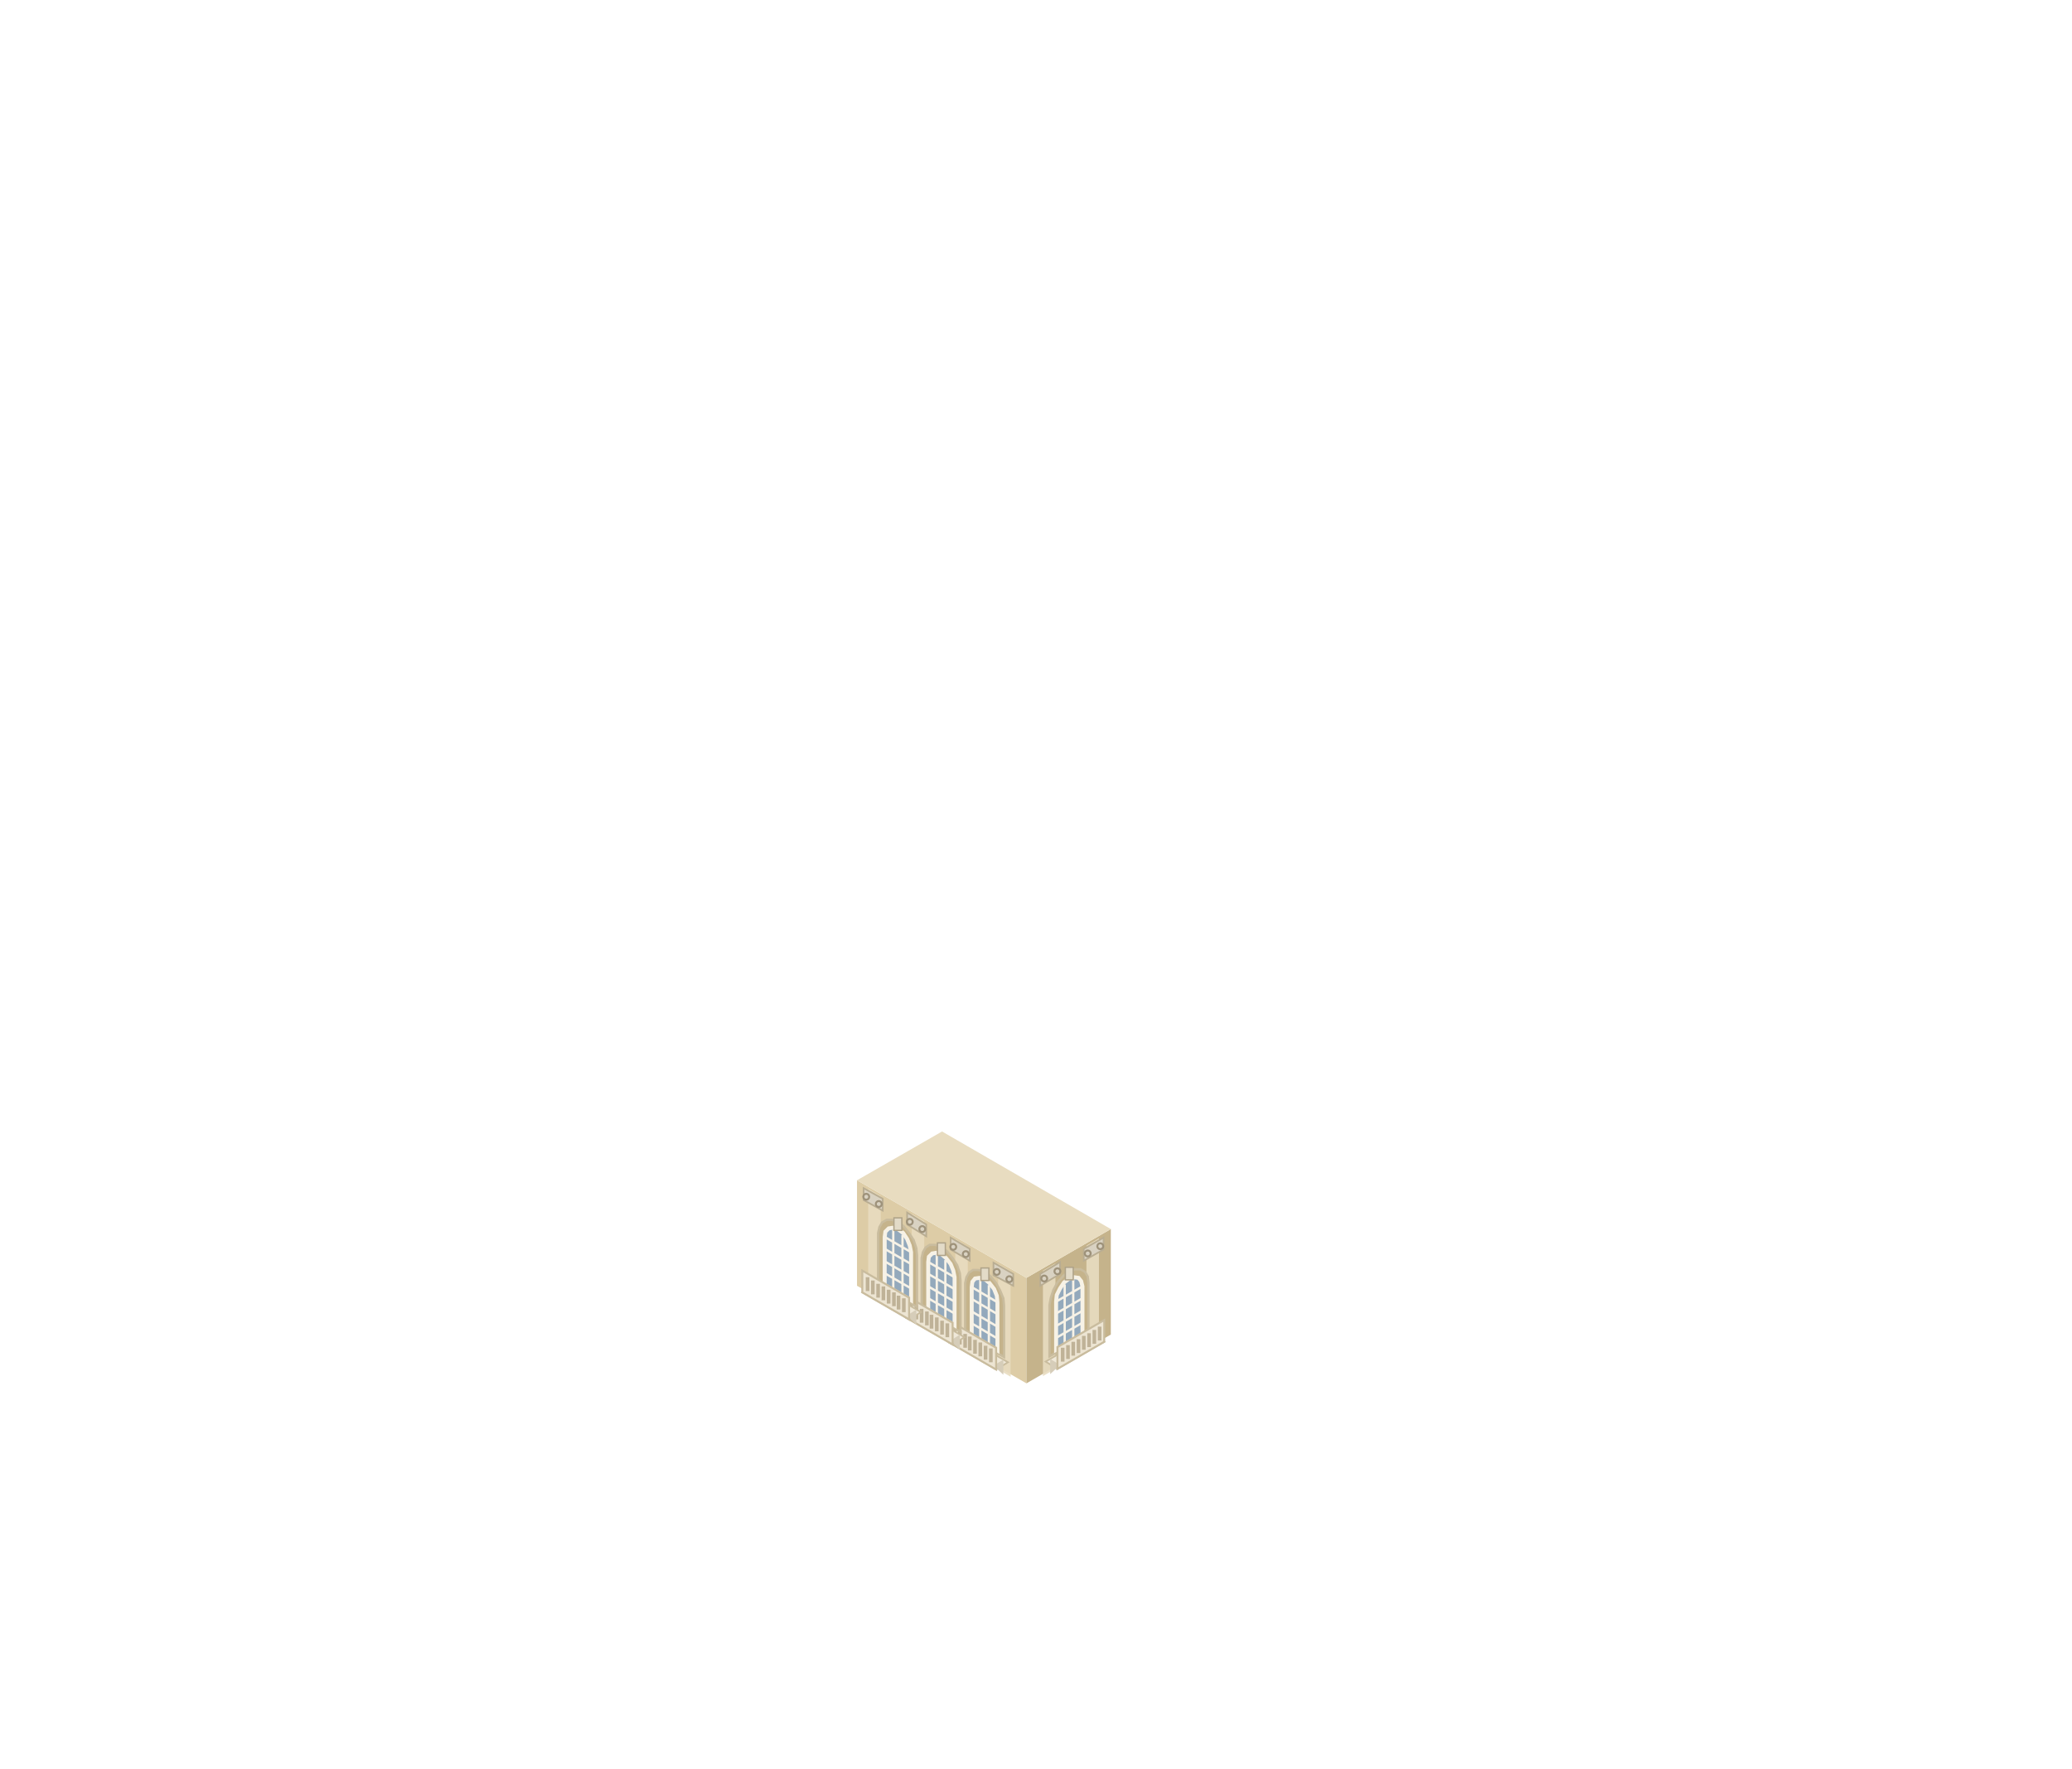
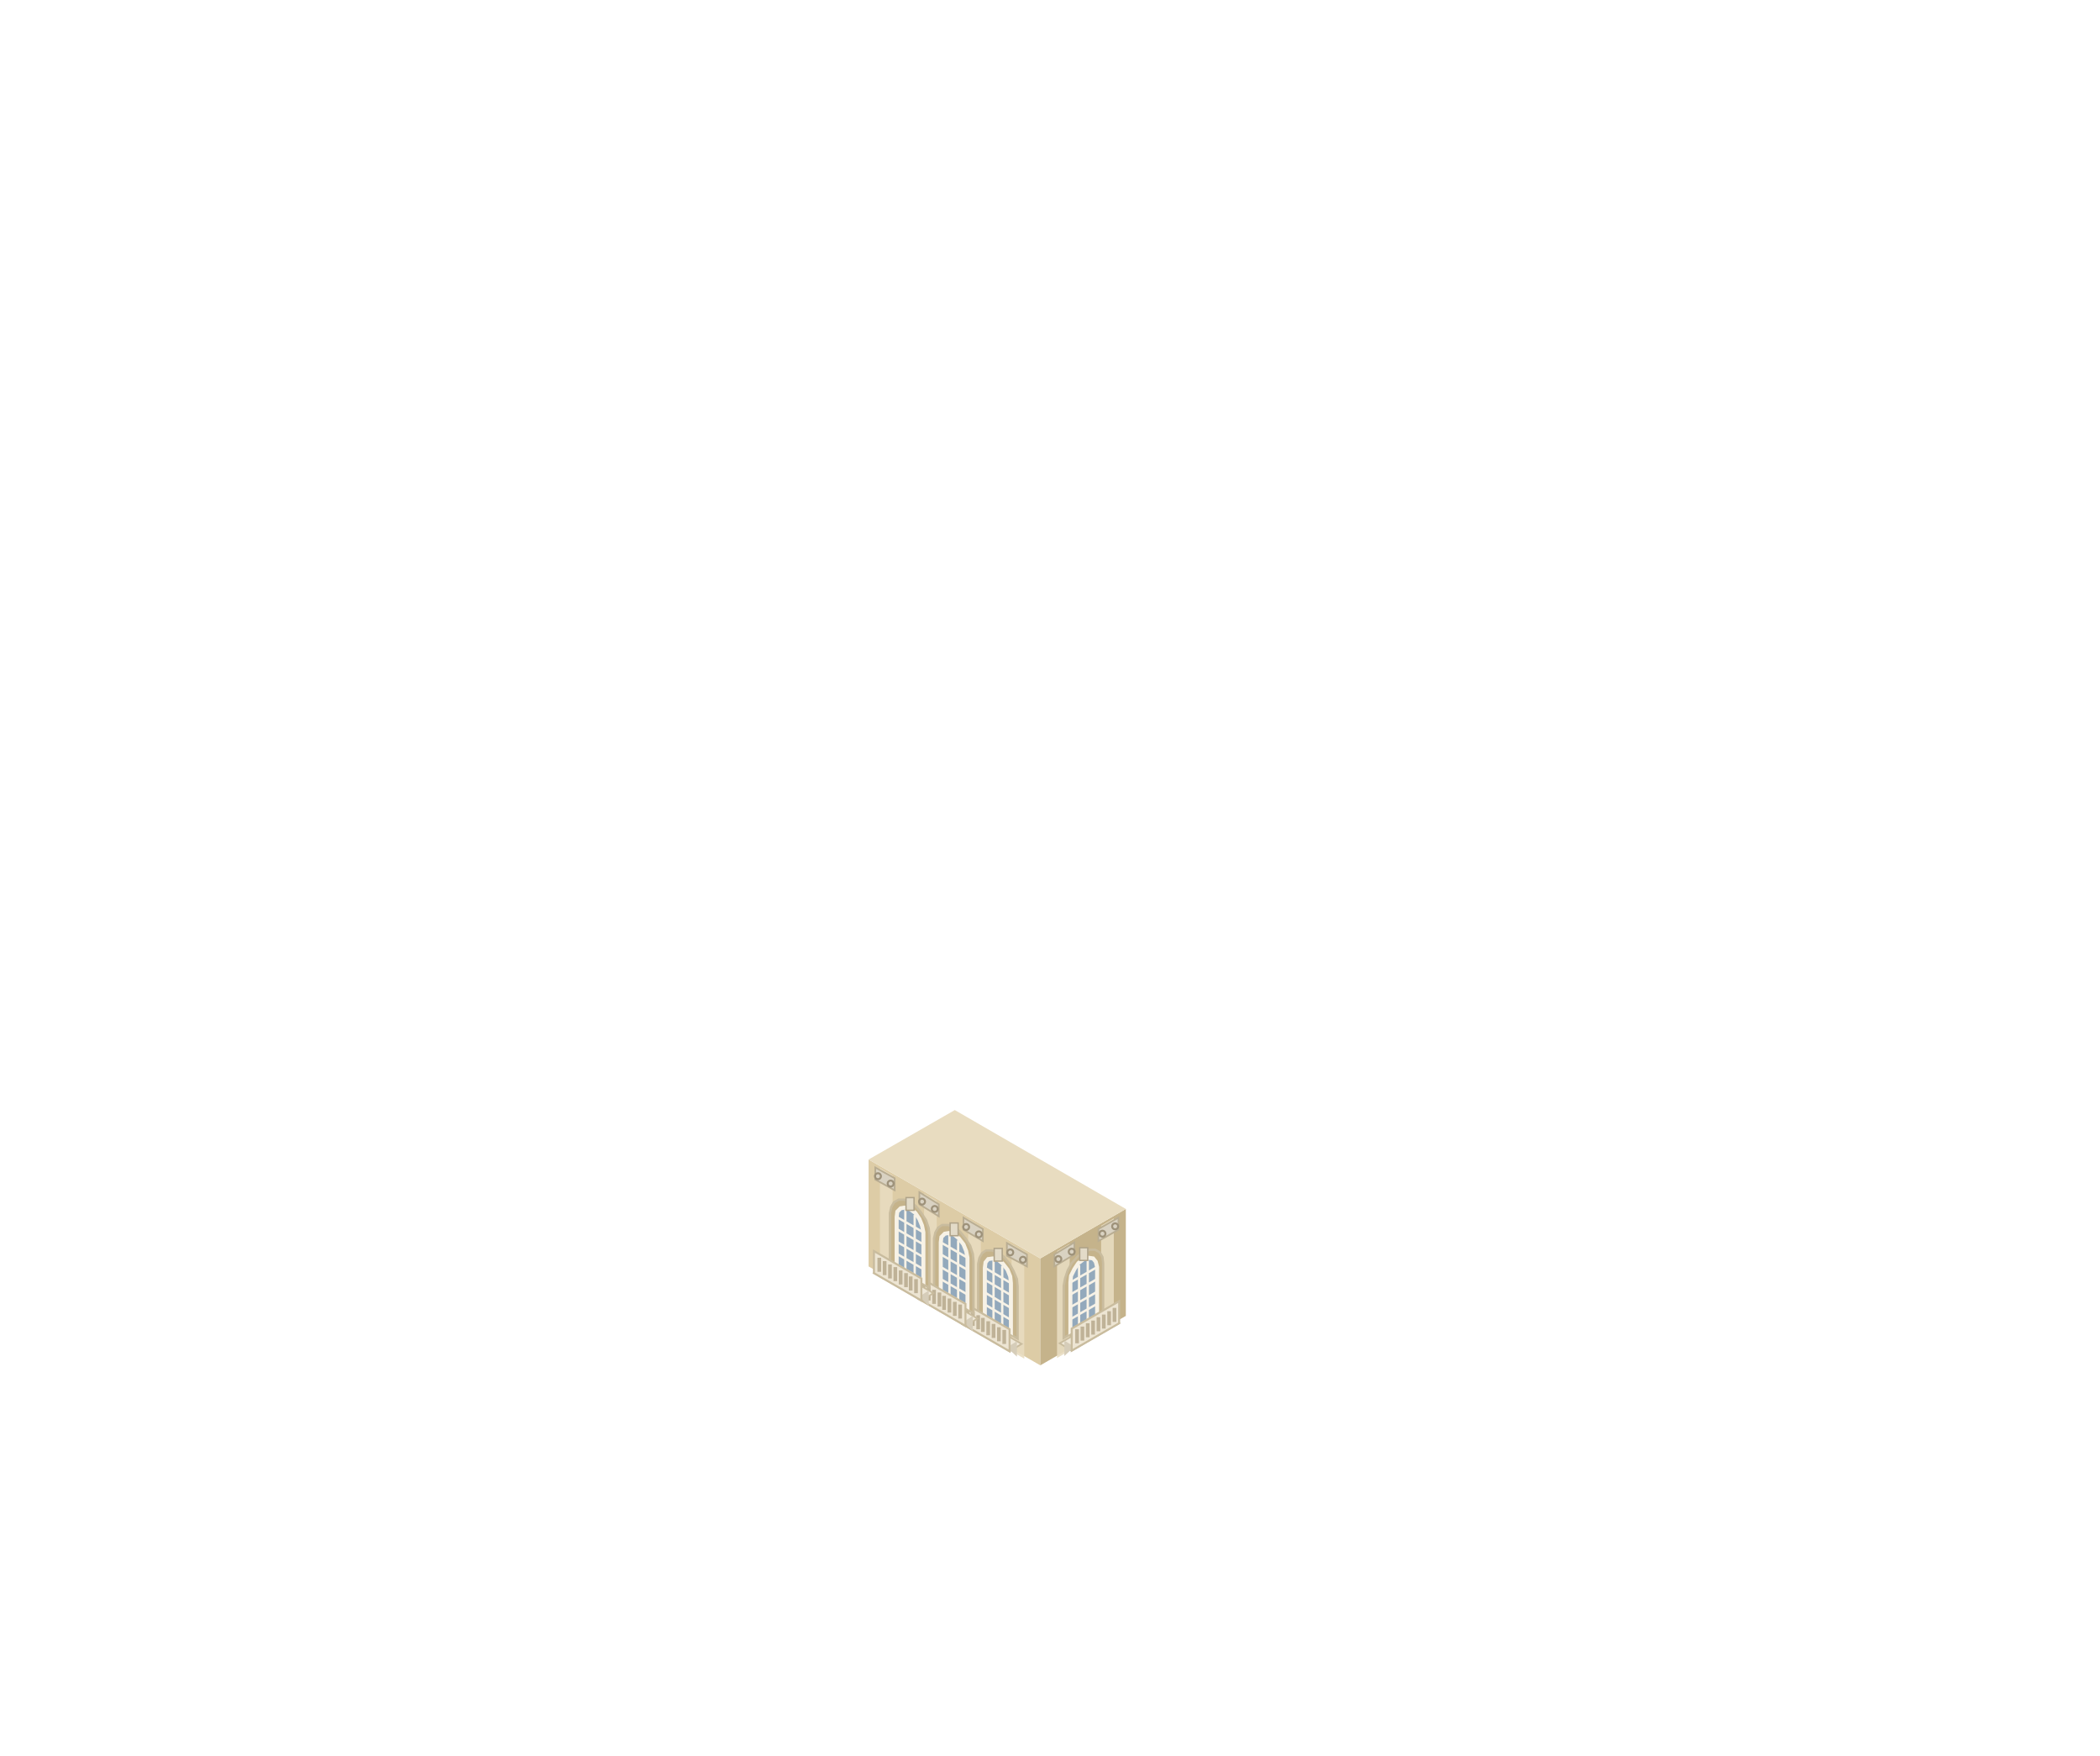
- <svg xmlns="http://www.w3.org/2000/svg" viewBox="273.7 152.7 314.3 268.2" width="628.6" height="536.4">
+ <svg xmlns="http://www.w3.org/2000/svg" viewBox="273.7 158.2 314.3 262.7" width="628.6" height="525.4">
  <defs>
    <linearGradient id="iso-glass-l" x1="0" y1="0" x2="0" y2="1">
      <stop offset="0" stop-color="#B9D2EA" />
      <stop offset="1" stop-color="#8FB1D4" />
    </linearGradient>
    <linearGradient id="iso-glass-r" x1="0" y1="0" x2="0" y2="1">
      <stop offset="0" stop-color="#7F9FC2" />
      <stop offset="1" stop-color="#617FA3" />
    </linearGradient>
  </defs>
  <polygon points="429.4,362.5 403.7,347.7 403.7,331.7 429.4,346.5" fill="#DDCCA6" />
  <polygon points="427,361.5 425.1,360.4 425.1,344.4 427,345.5" fill="#E8DCC0" opacity="0.9" />
  <polygon points="427.4,347.7 424.4,346.1 424.4,344.2 427.4,345.9" fill="#D9D2C2" stroke="#B9AD92" stroke-width="0.25" />
  <circle cx="426.8" cy="346.7" r="0.45" fill="none" stroke="#9E927A" stroke-width="0.3" />
  <circle cx="424.9" cy="345.6" r="0.45" fill="none" stroke="#9E927A" stroke-width="0.3" />
  <polygon points="420.5,357.8 418.6,356.6 418.6,340.6 420.5,341.8" fill="#E8DCC0" opacity="0.9" />
  <polygon points="420.8,343.9 417.9,342.2 417.9,340.4 420.8,342.1" fill="#D9D2C2" stroke="#B9AD92" stroke-width="0.25" />
  <circle cx="420.2" cy="342.9" r="0.45" fill="none" stroke="#9E927A" stroke-width="0.3" />
  <circle cx="418.3" cy="341.8" r="0.45" fill="none" stroke="#9E927A" stroke-width="0.3" />
  <polygon points="413.9,353.9 412,352.8 412,336.8 413.9,337.9" fill="#E8DCC0" opacity="0.9" />
  <polygon points="414.2,340.2 411.3,338.4 411.3,336.6 414.2,338.4" fill="#D9D2C2" stroke="#B9AD92" stroke-width="0.25" />
  <circle cx="413.6" cy="339.1" r="0.45" fill="none" stroke="#9E927A" stroke-width="0.3" />
  <circle cx="411.7" cy="338" r="0.45" fill="none" stroke="#9E927A" stroke-width="0.3" />
  <polygon points="407.3,350.1 405.4,349 405.4,333 407.3,334.1" fill="#E8DCC0" opacity="0.9" />
  <polygon points="407.6,336.3 404.7,334.7 404.7,332.9 407.6,334.5" fill="#D9D2C2" stroke="#B9AD92" stroke-width="0.25" />
  <circle cx="407" cy="335.3" r="0.45" fill="none" stroke="#9E927A" stroke-width="0.3" />
  <circle cx="405.1" cy="334.2" r="0.45" fill="none" stroke="#9E927A" stroke-width="0.3" />
  <polygon points="426,358.5 420.1,355.1 420.1,347.3 420.3,346.4 420.7,345.7 421.3,345.3 422.1,345.3 423.1,345.6 424,346.3 424.8,347.3 425.4,348.4 425.9,349.6 426,350.7" fill="#C5B38B" stroke="#C9BC9E" stroke-width="0.35" />
  <polygon points="425,357.5 421.1,355.2 421.1,347.9 421.2,347.1 421.6,346.6 422.3,346.5 423.1,346.7 423.8,347.3 424.5,348.2 424.9,349.2 425,350.2" fill="#93A9BC" stroke="#F7F2E6" stroke-width="0.6" />
  <path d="M423.7 356.8V347.6M422.4 356V346.8M425 355.7L421.1 353.4M425 353.9L421.1 351.6M425 352L421.1 349.7M425 350.2L421.1 347.9" stroke="#F7F2E6" stroke-width="0.35" />
  <rect x="422.5" y="345" width="1.2" height="1.9" fill="#E3DBC8" stroke="#AFA389" stroke-width="0.2" />
  <polygon points="426.6,359.3 419.5,355.2 417.7,356.3 424.8,360.4" fill="#EFE8D8" stroke="#C9BC9E" stroke-width="0.25" />
  <polygon points="424.4,359.8 425.9,358.9 425.9,361.2" fill="#D6CDB9" />
  <polygon points="418.7,356.5 420.2,355.6 420.2,357.9" fill="#D6CDB9" />
  <polygon points="424.8,360.4 417.7,356.3 417.7,353 424.8,357.1" fill="#EDE5D3" stroke="#C9BC9E" stroke-width="0.3" />
  <path d="M424 359.3V357.2M423.2 358.9V356.8M422.4 358.4V356.3M421.6 358V355.9M420.8 357.5V355.4M420.1 357.1V355M419.3 356.6V354.5M418.5 356.1V354" stroke="#BFB297" stroke-width="0.55" />
  <polygon points="419.4,354.7 413.5,351.3 413.5,343.5 413.7,342.6 414.1,341.9 414.7,341.5 415.6,341.5 416.5,341.8 417.4,342.5 418.2,343.5 418.9,344.6 419.3,345.8 419.4,346.9" fill="#C5B38B" stroke="#C9BC9E" stroke-width="0.35" />
  <polygon points="418.5,353.7 414.5,351.4 414.5,344.1 414.6,343.3 415.1,342.8 415.7,342.7 416.5,342.9 417.2,343.5 417.9,344.4 418.3,345.4 418.5,346.4" fill="#93A9BC" stroke="#F7F2E6" stroke-width="0.6" />
  <path d="M417.1 353V343.8M415.8 352.2V343M418.5 351.9L414.5 349.6M418.5 350.1L414.5 347.8M418.5 348.2L414.5 345.9M418.5 346.4L414.5 344.1" stroke="#F7F2E6" stroke-width="0.35" />
  <rect x="415.9" y="341.2" width="1.2" height="1.9" fill="#E3DBC8" stroke="#AFA389" stroke-width="0.2" />
  <polygon points="420,355.5 412.9,351.4 411.1,352.5 418.2,356.6" fill="#EFE8D8" stroke="#C9BC9E" stroke-width="0.25" />
  <polygon points="417.9,356 419.3,355.1 419.3,357.4" fill="#D6CDB9" />
  <polygon points="412.1,352.7 413.6,351.8 413.6,354.1" fill="#D6CDB9" />
  <polygon points="418.2,356.6 411.1,352.5 411.1,349.2 418.2,353.3" fill="#EDE5D3" stroke="#C9BC9E" stroke-width="0.3" />
  <path d="M417.4 355.5V353.4M416.6 355.1V353M415.8 354.6V352.5M415 354.2V352.1M414.3 353.7V351.6M413.5 353.3V351.2M412.7 352.8V350.7M411.9 352.3V350.2" stroke="#BFB297" stroke-width="0.55" />
  <polygon points="412.8,350.9 406.9,347.5 406.9,339.7 407.1,338.8 407.5,338.1 408.2,337.7 409,337.7 409.9,338 410.8,338.7 411.6,339.7 412.3,340.8 412.7,342 412.8,343.1" fill="#C5B38B" stroke="#C9BC9E" stroke-width="0.35" />
  <polygon points="411.9,349.9 407.9,347.6 407.9,340.3 408,339.5 408.5,339 409.1,338.9 409.9,339.1 410.7,339.7 411.3,340.6 411.7,341.6 411.9,342.6" fill="#93A9BC" stroke="#F7F2E6" stroke-width="0.6" />
  <path d="M410.6 349.2V340M409.2 348.4V339.2M411.9 348.1L407.9 345.8M411.9 346.3L407.9 344M411.9 344.4L407.9 342.1M411.9 342.6L407.9 340.3" stroke="#F7F2E6" stroke-width="0.35" />
  <rect x="409.3" y="337.4" width="1.2" height="1.9" fill="#E3DBC8" stroke="#AFA389" stroke-width="0.2" />
  <polygon points="413.4,351.7 406.3,347.6 404.5,348.7 411.6,352.8" fill="#EFE8D8" stroke="#C9BC9E" stroke-width="0.25" />
  <polygon points="411.3,352.2 412.7,351.3 412.7,353.6" fill="#D6CDB9" />
  <polygon points="405.6,348.9 407,348 407,350.3" fill="#D6CDB9" />
  <polygon points="411.6,352.8 404.5,348.7 404.5,345.4 411.6,349.5" fill="#EDE5D3" stroke="#C9BC9E" stroke-width="0.3" />
  <path d="M410.8 351.7V349.6M410 351.3V349.2M409.3 350.8V348.7M408.5 350.4V348.3M407.7 349.9V347.8M406.9 349.5V347.4M406.1 349V346.9M405.3 348.5V346.4" stroke="#BFB297" stroke-width="0.55" />
  <polygon points="442.2,355.1 429.4,362.5 429.4,346.5 442.2,339.1" fill="#C5B38B" />
  <polygon points="440.4,356.5 438.5,357.6 438.5,341.6 440.4,340.5" fill="#E8DCC0" opacity="0.9" />
  <polygon points="441.1,342.2 438.1,343.9 438.1,342.1 441.1,340.4" fill="#D9D2C2" stroke="#B9AD92" stroke-width="0.25" />
  <circle cx="440.6" cy="341.7" r="0.45" fill="none" stroke="#9E927A" stroke-width="0.3" />
  <circle cx="438.7" cy="342.8" r="0.45" fill="none" stroke="#9E927A" stroke-width="0.3" />
  <polygon points="433.8,360.3 431.9,361.4 431.9,345.4 433.8,344.3" fill="#E8DCC0" opacity="0.9" />
  <polygon points="434.5,345.9 431.5,347.7 431.5,345.9 434.5,344.1" fill="#D9D2C2" stroke="#B9AD92" stroke-width="0.25" />
  <circle cx="434.1" cy="345.5" r="0.45" fill="none" stroke="#9E927A" stroke-width="0.3" />
  <circle cx="432.1" cy="346.6" r="0.45" fill="none" stroke="#9E927A" stroke-width="0.3" />
  <polygon points="438.8,355 432.9,358.4 432.9,350.6 433.1,349.5 433.5,348.3 434.1,347.2 435,346.2 435.9,345.5 436.8,345.2 437.6,345.2 438.3,345.6 438.7,346.3 438.8,347.2" fill="#C5B38B" stroke="#C9BC9E" stroke-width="0.35" />
  <polygon points="437.9,355.1 433.9,357.4 433.9,350.1 434,349.1 434.5,348.1 435.1,347.2 435.9,346.6 436.6,346.4 437.3,346.5 437.7,347 437.9,347.8" fill="#93A9BC" stroke="#F7F2E6" stroke-width="0.6" />
  <path d="M436.5 355.9V346.7M435.2 356.7V347.5M437.9 353.3L433.9 355.6M437.9 351.5L433.9 353.8M437.9 349.6L433.9 351.9M437.9 347.8L433.9 350.1" stroke="#F7F2E6" stroke-width="0.35" />
  <rect x="435.3" y="344.9" width="1.2" height="1.9" fill="#E3DBC8" stroke="#AFA389" stroke-width="0.2" />
  <polygon points="439.4,355.1 432.3,359.2 434.1,360.3 441.2,356.2" fill="#EFE8D8" stroke="#C9BC9E" stroke-width="0.25" />
  <polygon points="440.2,356.4 438.7,355.5 438.7,357.8" fill="#D6CDB9" />
  <polygon points="434.5,359.7 433,358.8 433,361.1" fill="#D6CDB9" />
  <polygon points="441.2,356.2 434.1,360.3 434.1,357 441.2,352.9" fill="#EDE5D3" stroke="#C9BC9E" stroke-width="0.3" />
  <path d="M440.5 356V353.9M439.7 356.5V354.4M438.9 357V354.9M438.1 357.4V355.3M437.3 357.9V355.8M436.5 358.3V356.2M435.7 358.8V356.7M434.9 359.2V357.1" stroke="#BFB297" stroke-width="0.55" />
  <polygon points="403.7,331.7 416.6,324.3 442.2,339.1 429.4,346.5" fill="#E8DCC0" />
</svg>
